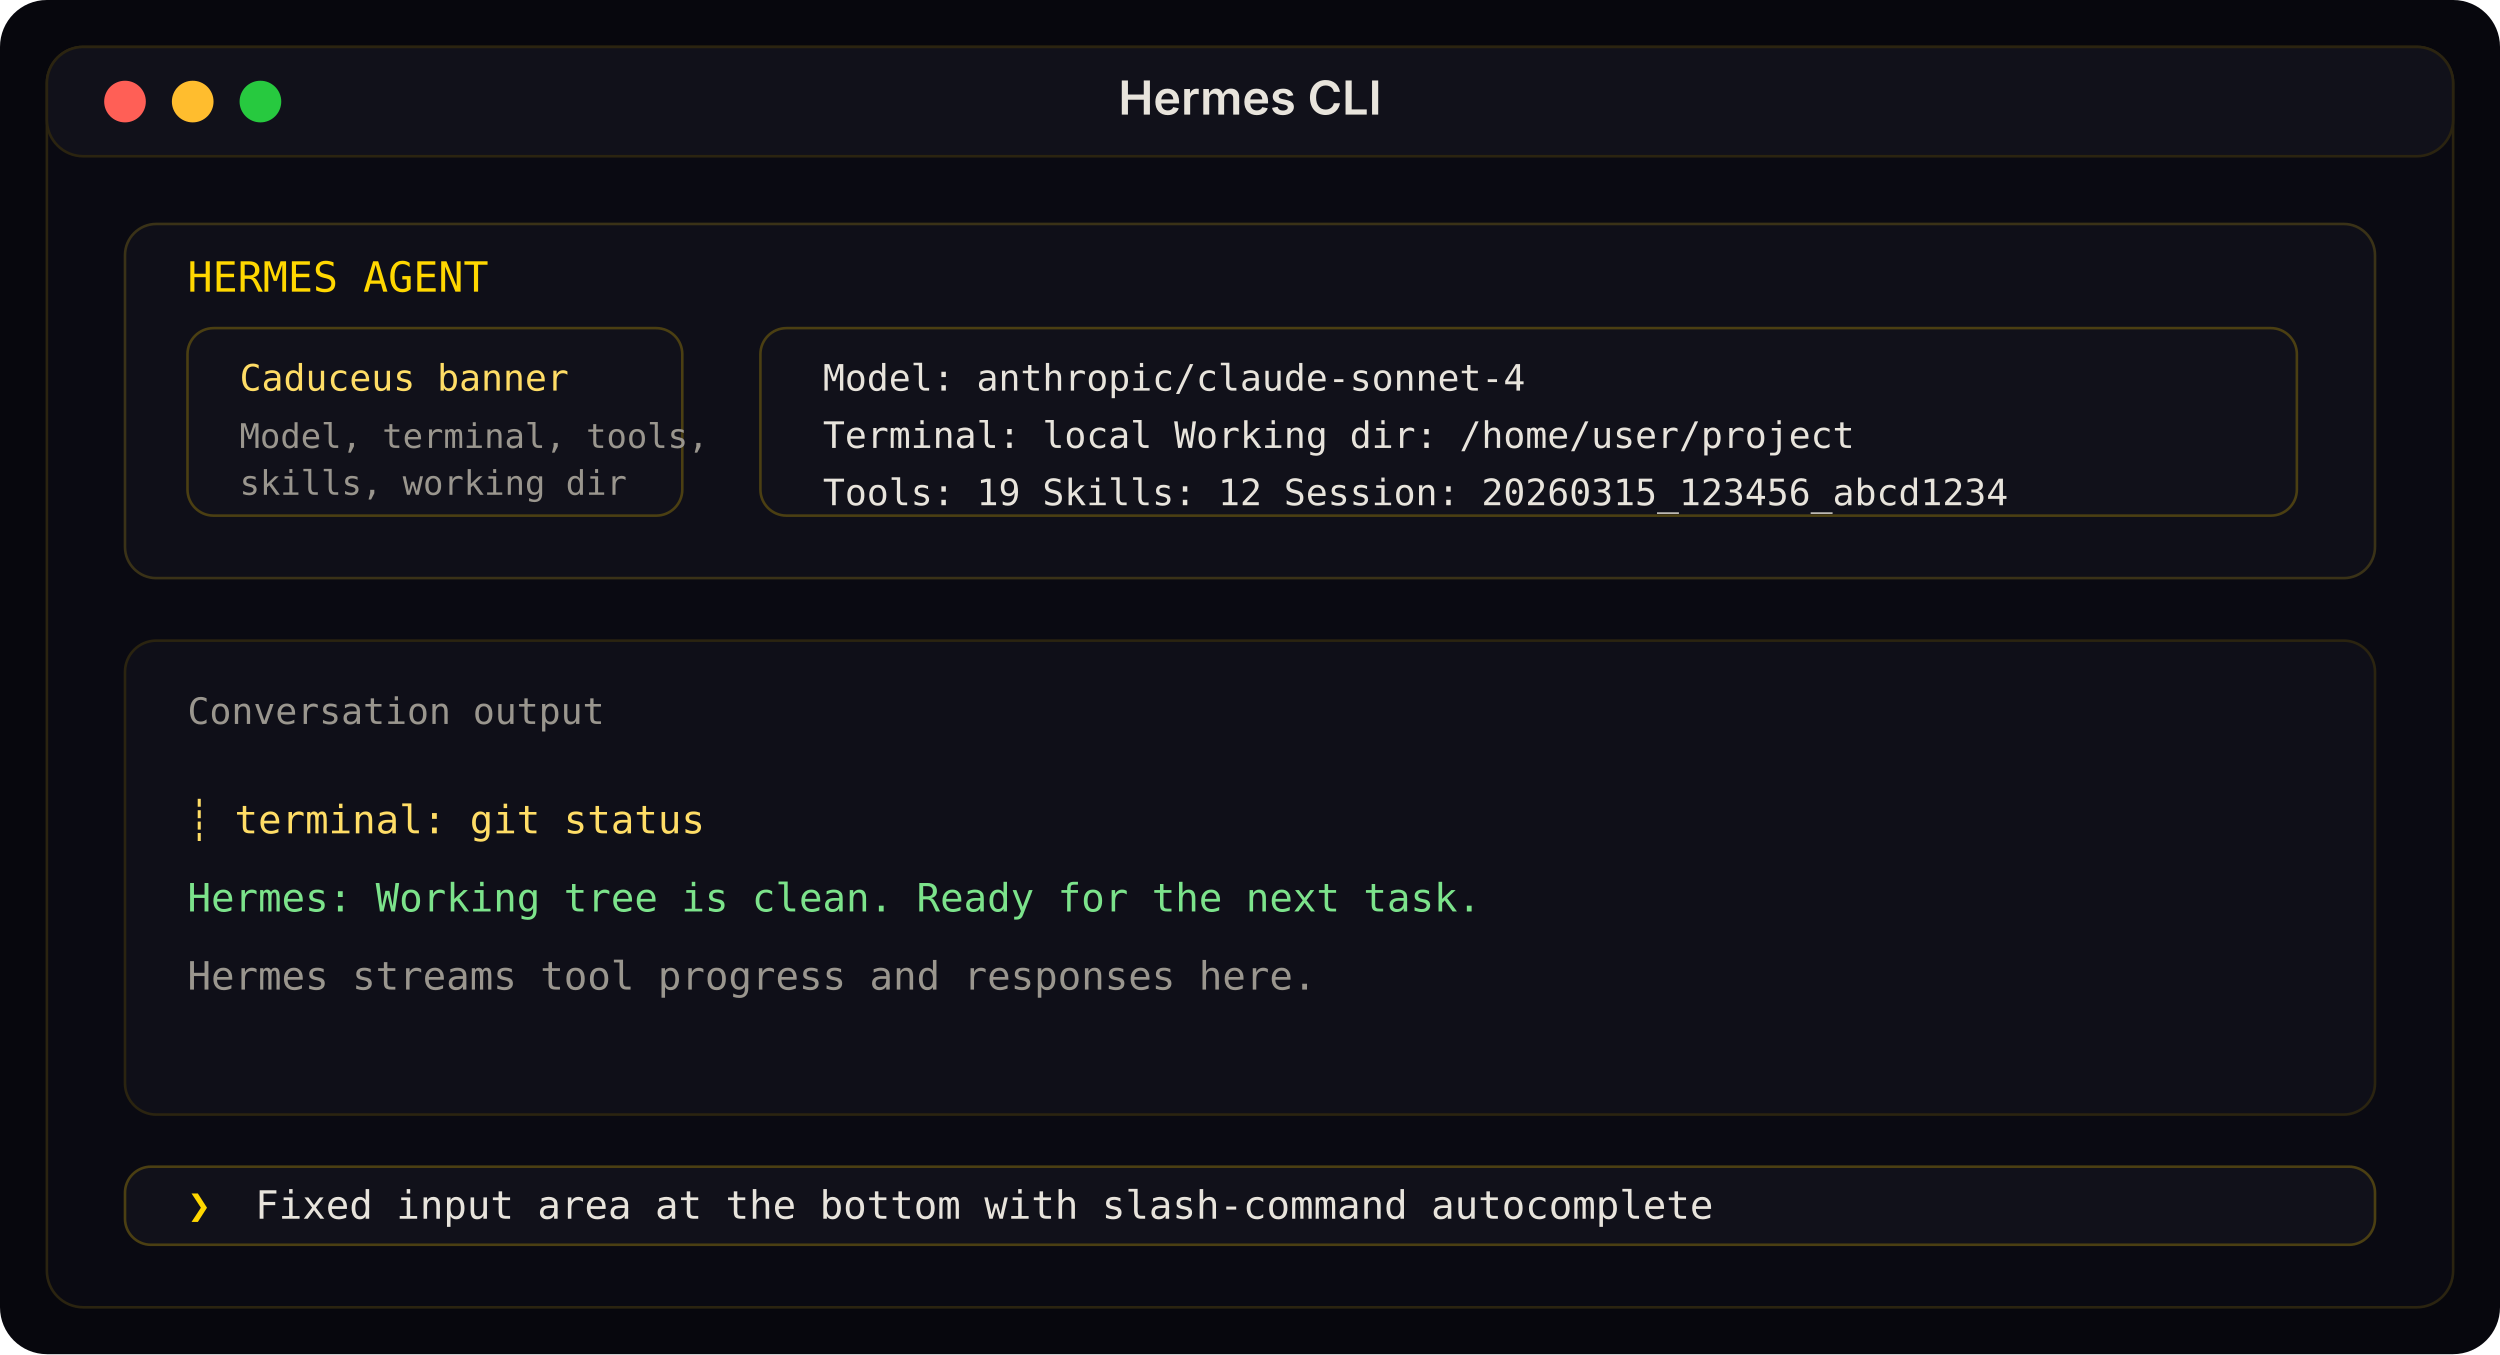
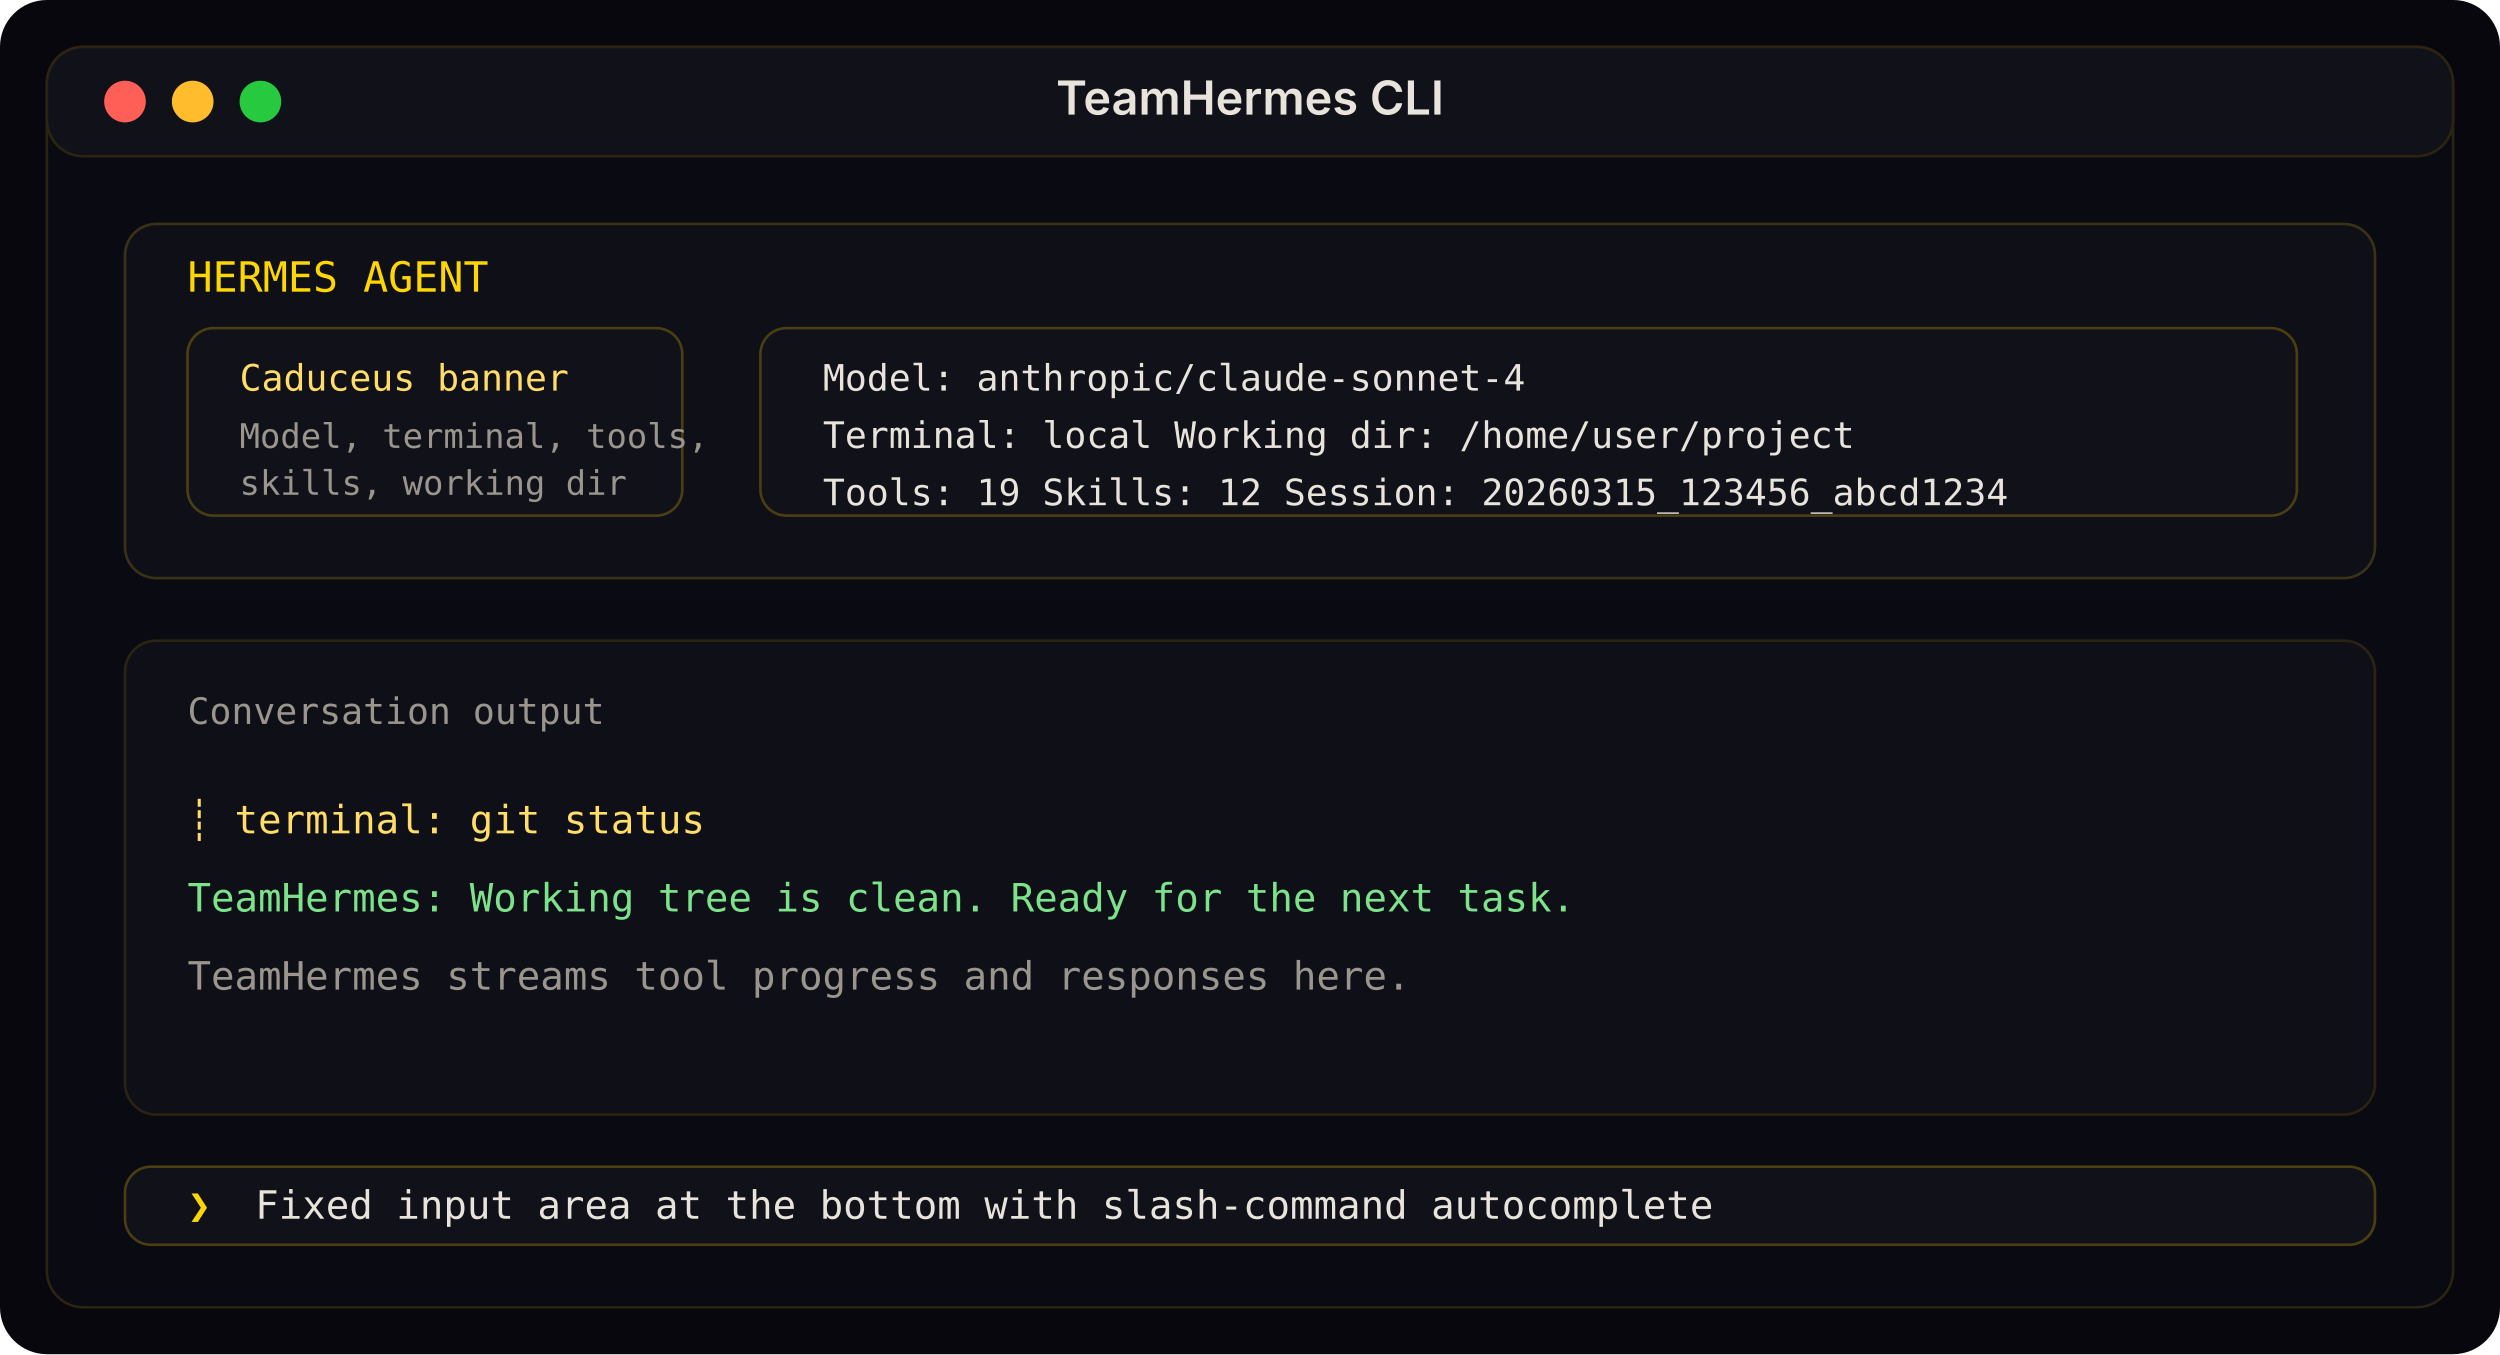
<svg xmlns="http://www.w3.org/2000/svg" width="960" height="520" viewBox="0 0 960 520" role="img" aria-labelledby="title desc">
  <rect width="960" height="520" rx="18" fill="#07070d" />
  <rect x="18" y="18" width="924" height="484" rx="14" fill="#0a0a12" stroke="#2b2410" />
  <rect x="18" y="18" width="924" height="42" rx="14" fill="#11111a" stroke="#2b2410" />
  <circle cx="48" cy="39" r="8" fill="#ff5f56" />
  <circle cx="74" cy="39" r="8" fill="#ffbd2e" />
  <circle cx="100" cy="39" r="8" fill="#27c93f" />
-   <text x="480" y="44" text-anchor="middle" fill="#e8e4dc" font-family="Inter, sans-serif" font-size="18" font-weight="600">Hermes CLI</text>
+   <text x="480" y="44" text-anchor="middle" fill="#e8e4dc" font-family="Inter, sans-serif" font-size="18" font-weight="600">TeamHermes CLI</text>
  <rect x="48" y="86" width="864" height="136" rx="12" fill="#0f0f18" stroke="#3a3217" />
  <text x="72" y="112" fill="#ffd700" font-family="JetBrains Mono, monospace" font-size="16">HERMES AGENT</text>
  <rect x="72" y="126" width="190" height="72" rx="10" fill="#11111a" stroke="#4b3f12" />
  <text x="92" y="150" fill="#ffdd66" font-family="JetBrains Mono, monospace" font-size="14">Caduceus banner</text>
  <text x="92" y="172" fill="#9a968e" font-family="JetBrains Mono, monospace" font-size="13">Model, terminal, tools,</text>
  <text x="92" y="190" fill="#9a968e" font-family="JetBrains Mono, monospace" font-size="13">skills, working dir</text>
  <rect x="292" y="126" width="590" height="72" rx="10" fill="#11111a" stroke="#4b3f12" />
  <text x="316" y="150" fill="#e8e4dc" font-family="JetBrains Mono, monospace" font-size="14">Model: anthropic/claude-sonnet-4</text>
  <text x="316" y="172" fill="#e8e4dc" font-family="JetBrains Mono, monospace" font-size="14">Terminal: local   Working dir: /home/user/project</text>
  <text x="316" y="194" fill="#e8e4dc" font-family="JetBrains Mono, monospace" font-size="14">Tools: 19   Skills: 12   Session: 20260315_123456_abcd1234</text>
  <rect x="48" y="246" width="864" height="182" rx="12" fill="#0f0f18" stroke="#2b2410" />
  <text x="72" y="278" fill="#9a968e" font-family="JetBrains Mono, monospace" font-size="14">Conversation output</text>
  <text x="72" y="320" fill="#ffdd66" font-family="JetBrains Mono, monospace" font-size="15">┊ terminal: git status</text>
-   <text x="72" y="350" fill="#7ce38b" font-family="JetBrains Mono, monospace" font-size="15">Hermes: Working tree is clean. Ready for the next task.</text>
-   <text x="72" y="380" fill="#9a968e" font-family="JetBrains Mono, monospace" font-size="15">Hermes streams tool progress and responses here.</text>
+   <text x="72" y="350" fill="#7ce38b" font-family="JetBrains Mono, monospace" font-size="15">TeamHermes: Working tree is clean. Ready for the next task.</text>
+   <text x="72" y="380" fill="#9a968e" font-family="JetBrains Mono, monospace" font-size="15">TeamHermes streams tool progress and responses here.</text>
  <rect x="48" y="448" width="864" height="30" rx="10" fill="#11111a" stroke="#4b3f12" />
  <text x="72" y="468" fill="#ffd700" font-family="JetBrains Mono, monospace" font-size="15">❯</text>
  <text x="98" y="468" fill="#e8e4dc" font-family="JetBrains Mono, monospace" font-size="15">Fixed input area at the bottom with slash-command autocomplete</text>
</svg>
